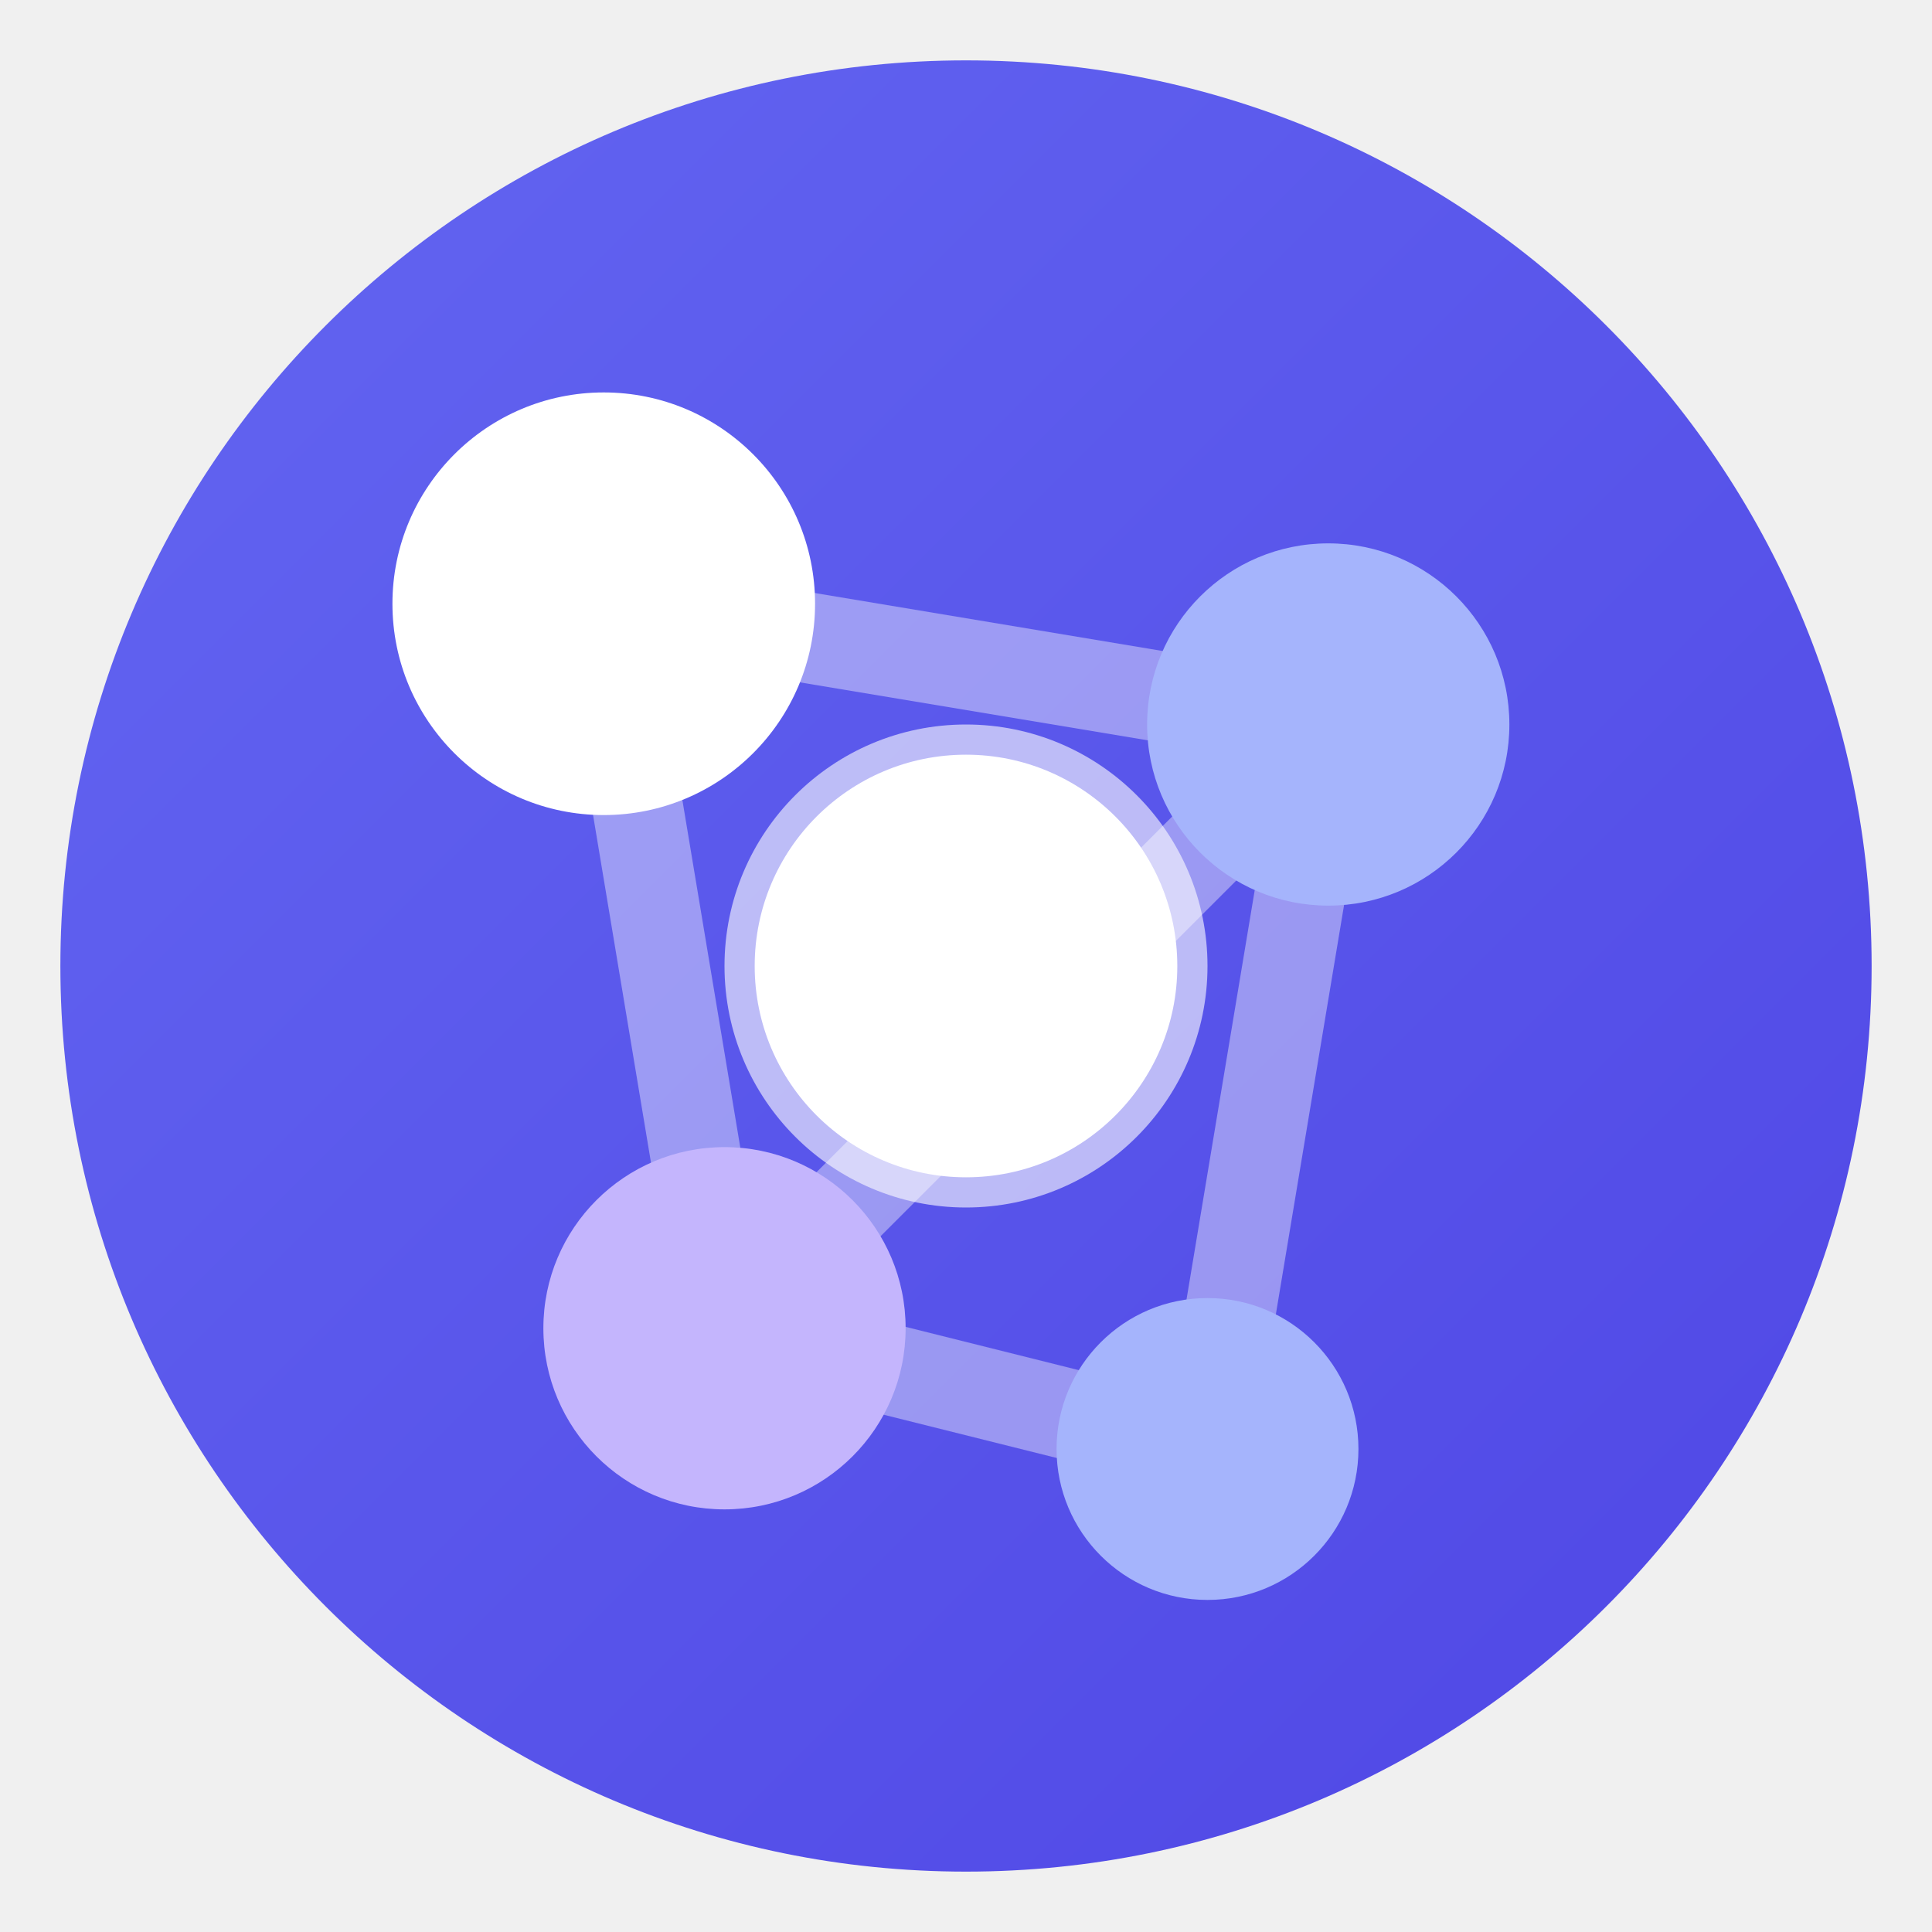
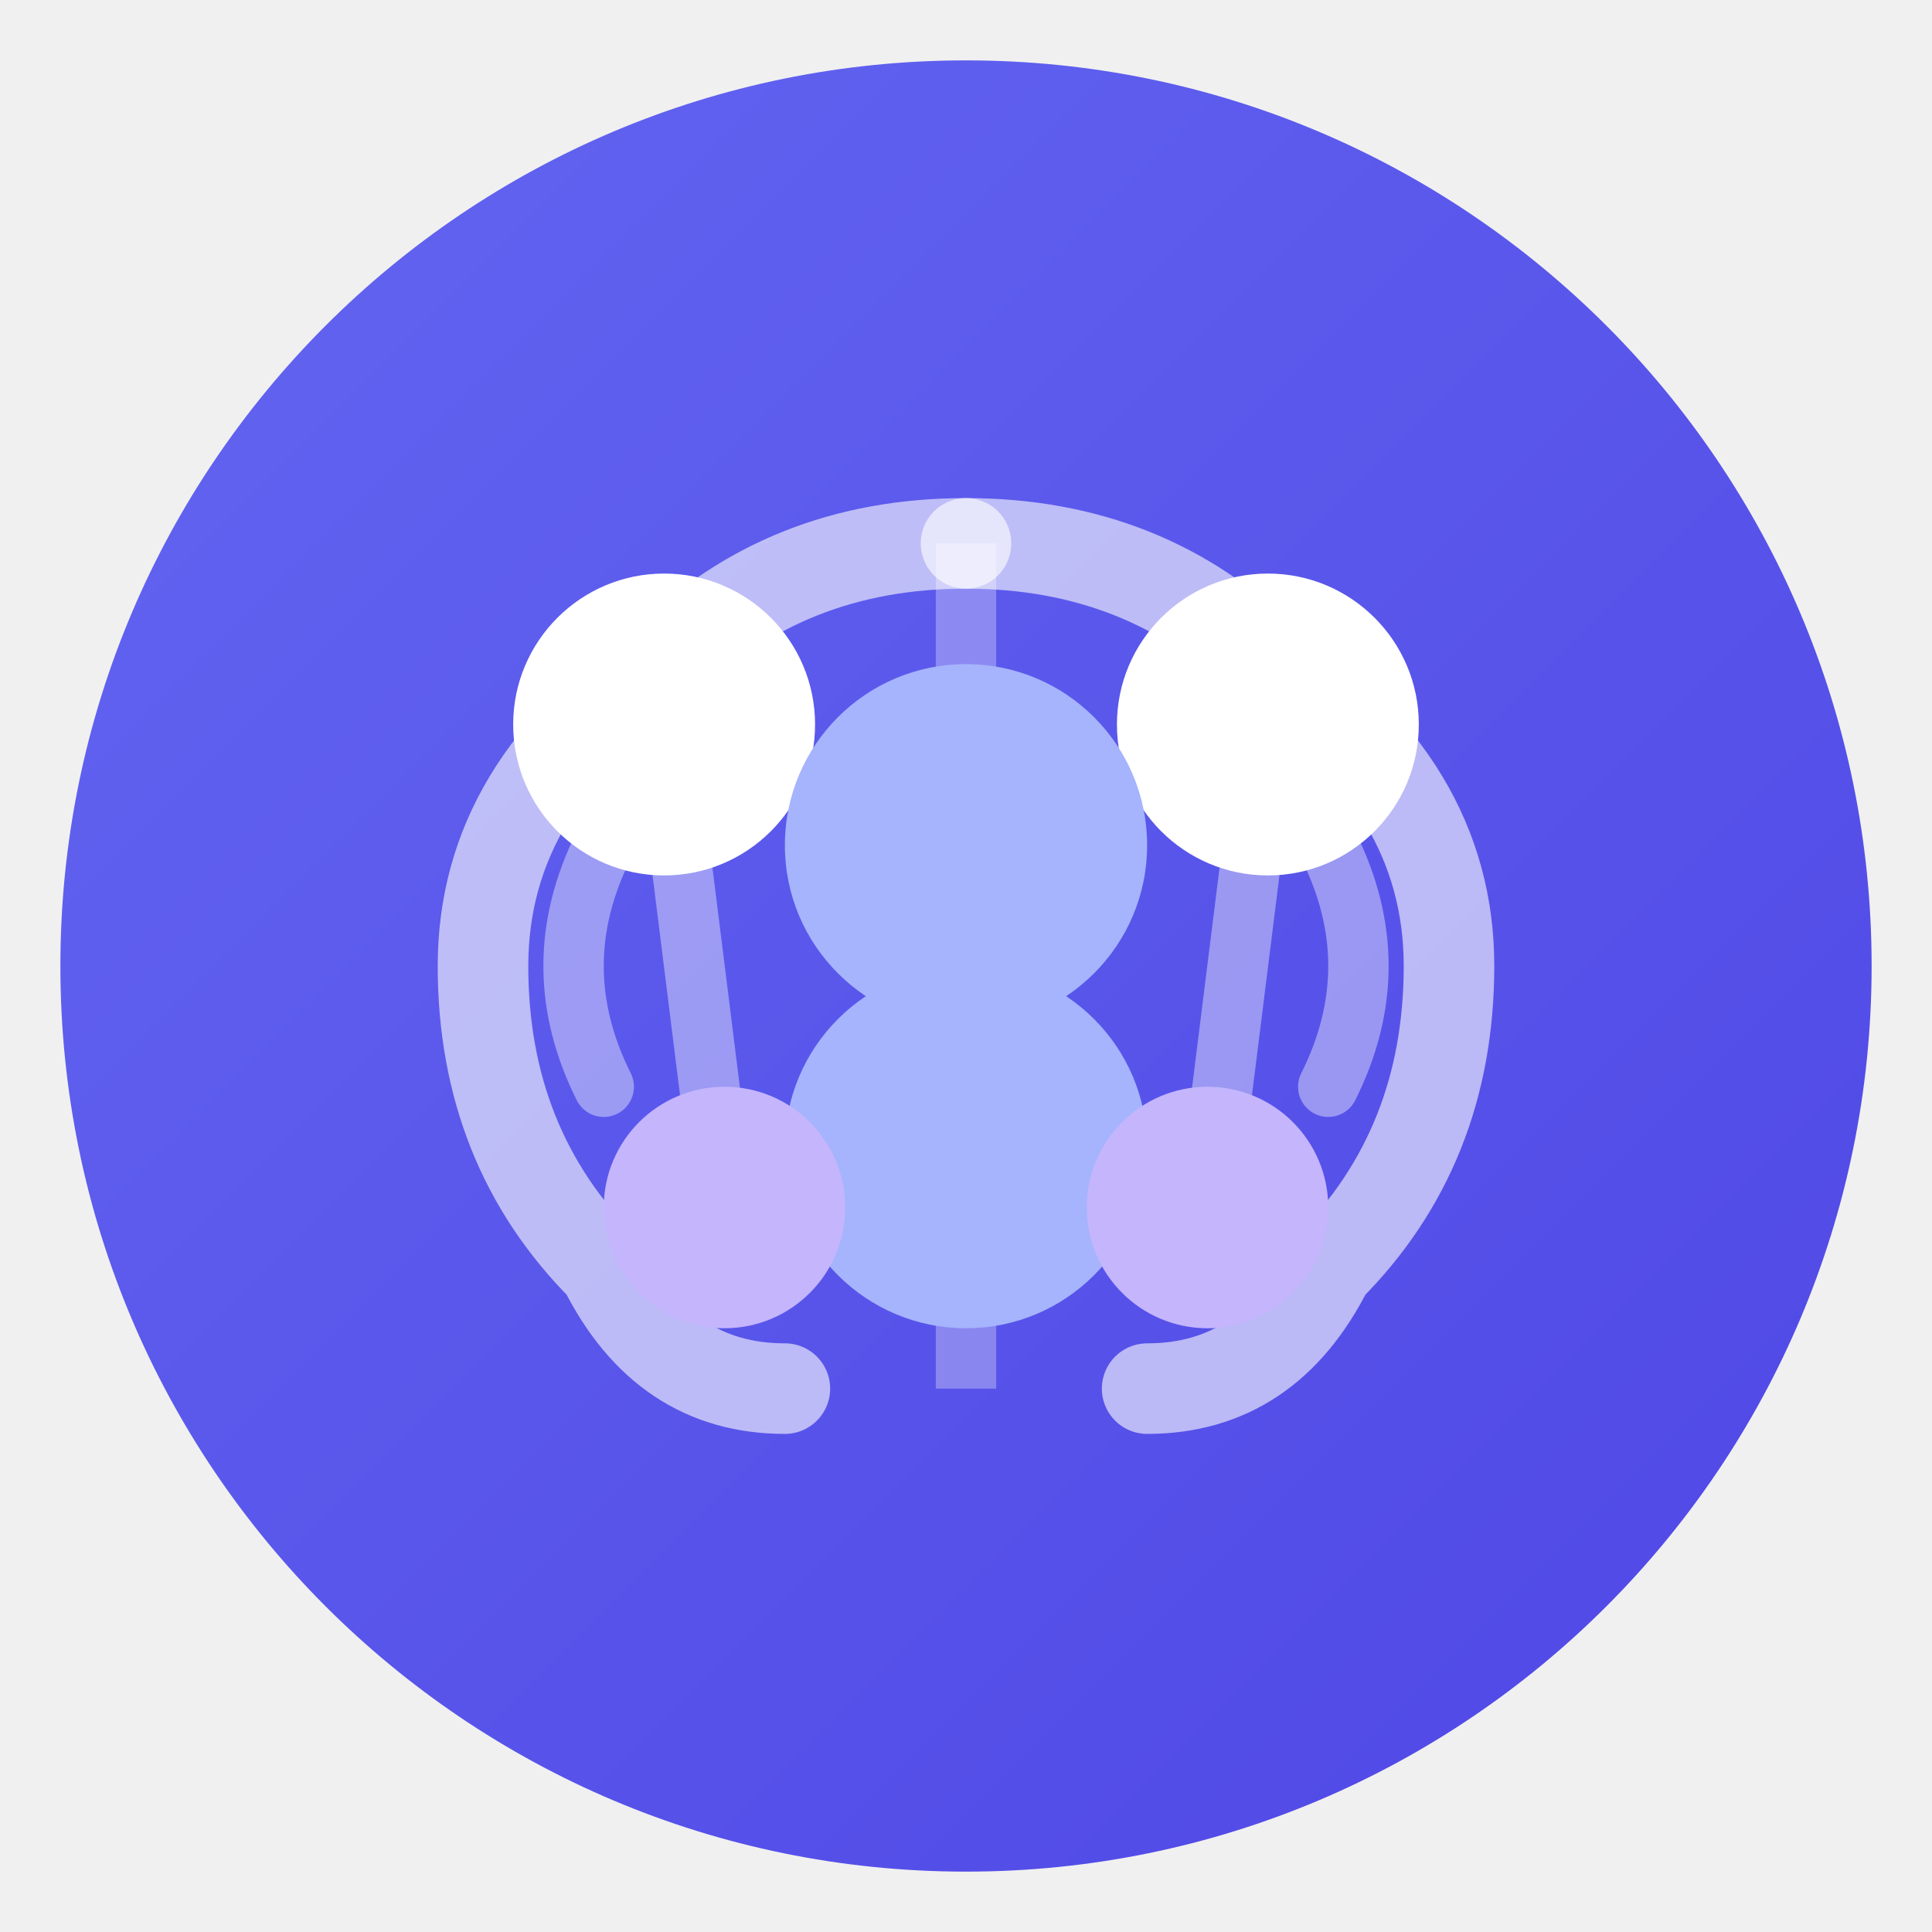
<svg xmlns="http://www.w3.org/2000/svg" viewBox="0 0 32 32" width="32" height="32">
  <defs>
    <linearGradient id="bg" x1="0%" y1="0%" x2="100%" y2="100%">
      <stop offset="0%" style="stop-color:#6366F1" />
      <stop offset="100%" style="stop-color:#4F46E5" />
    </linearGradient>
  </defs>
  <circle cx="16" cy="16" r="15" fill="url(#bg)" />
-   <line x1="10" y1="10" x2="22" y2="12" stroke="rgba(255,255,255,0.4)" stroke-width="1.5" />
-   <line x1="10" y1="10" x2="12" y2="22" stroke="rgba(255,255,255,0.4)" stroke-width="1.5" />
-   <line x1="22" y1="12" x2="20" y2="24" stroke="rgba(255,255,255,0.4)" stroke-width="1.5" />
-   <line x1="12" y1="22" x2="20" y2="24" stroke="rgba(255,255,255,0.4)" stroke-width="1.5" />
-   <line x1="22" y1="12" x2="12" y2="22" stroke="rgba(255,255,255,0.4)" stroke-width="1.5" />
-   <circle cx="10" cy="10" r="3.5" fill="#fff" />
-   <circle cx="22" cy="12" r="3" fill="#A5B4FC" />
-   <circle cx="12" cy="22" r="3" fill="#C4B5FD" />
-   <circle cx="20" cy="24" r="2.5" fill="#A5B4FC" />
-   <circle cx="16" cy="16" r="3.5" fill="#fff" stroke="rgba(255,255,255,0.6)" stroke-width="1" />
+   <path d="M11 11 Q8 13 8 16 Q8 19 10 21 Q11 23 13 23" fill="none" stroke="rgba(255,255,255,0.6)" stroke-width="1.5" stroke-linecap="round" />
+   <path d="M11 11 Q13 9 16 9" fill="none" stroke="rgba(255,255,255,0.6)" stroke-width="1.5" stroke-linecap="round" />
+   <path d="M10 14 Q9 16 10 18" fill="none" stroke="rgba(255,255,255,0.4)" stroke-width="1" stroke-linecap="round" />
+   <path d="M21 11 Q24 13 24 16 Q24 19 22 21 Q21 23 19 23" fill="none" stroke="rgba(255,255,255,0.6)" stroke-width="1.5" stroke-linecap="round" />
+   <path d="M21 11 Q19 9 16 9" fill="none" stroke="rgba(255,255,255,0.6)" stroke-width="1.5" stroke-linecap="round" />
+   <path d="M22 14 Q23 16 22 18" fill="none" stroke="rgba(255,255,255,0.4)" stroke-width="1" stroke-linecap="round" />
+   <line x1="16" y1="9" x2="16" y2="23" stroke="rgba(255,255,255,0.3)" stroke-width="1" />
+   <line x1="11" y1="12" x2="16" y2="14" stroke="rgba(255,255,255,0.5)" stroke-width="1" />
+   <line x1="21" y1="12" x2="16" y2="14" stroke="rgba(255,255,255,0.5)" stroke-width="1" />
+   <line x1="16" y1="14" x2="16" y2="19" stroke="rgba(255,255,255,0.5)" stroke-width="1" />
+   <line x1="12" y1="20" x2="16" y2="19" stroke="rgba(255,255,255,0.5)" stroke-width="1" />
+   <line x1="20" y1="20" x2="16" y2="19" stroke="rgba(255,255,255,0.5)" stroke-width="1" />
+   <line x1="11" y1="12" x2="12" y2="20" stroke="rgba(255,255,255,0.4)" stroke-width="1" />
+   <line x1="21" y1="12" x2="20" y2="20" stroke="rgba(255,255,255,0.4)" stroke-width="1" />
+   <circle cx="11" cy="12" r="2.5" fill="#fff" />
+   <circle cx="21" cy="12" r="2.5" fill="#fff" />
+   <circle cx="16" cy="14" r="3" fill="#A5B4FC" />
+   <circle cx="16" cy="19" r="3" fill="#A5B4FC" />
+   <circle cx="12" cy="20" r="2" fill="#C4B5FD" />
+   <circle cx="20" cy="20" r="2" fill="#C4B5FD" />
</svg>
